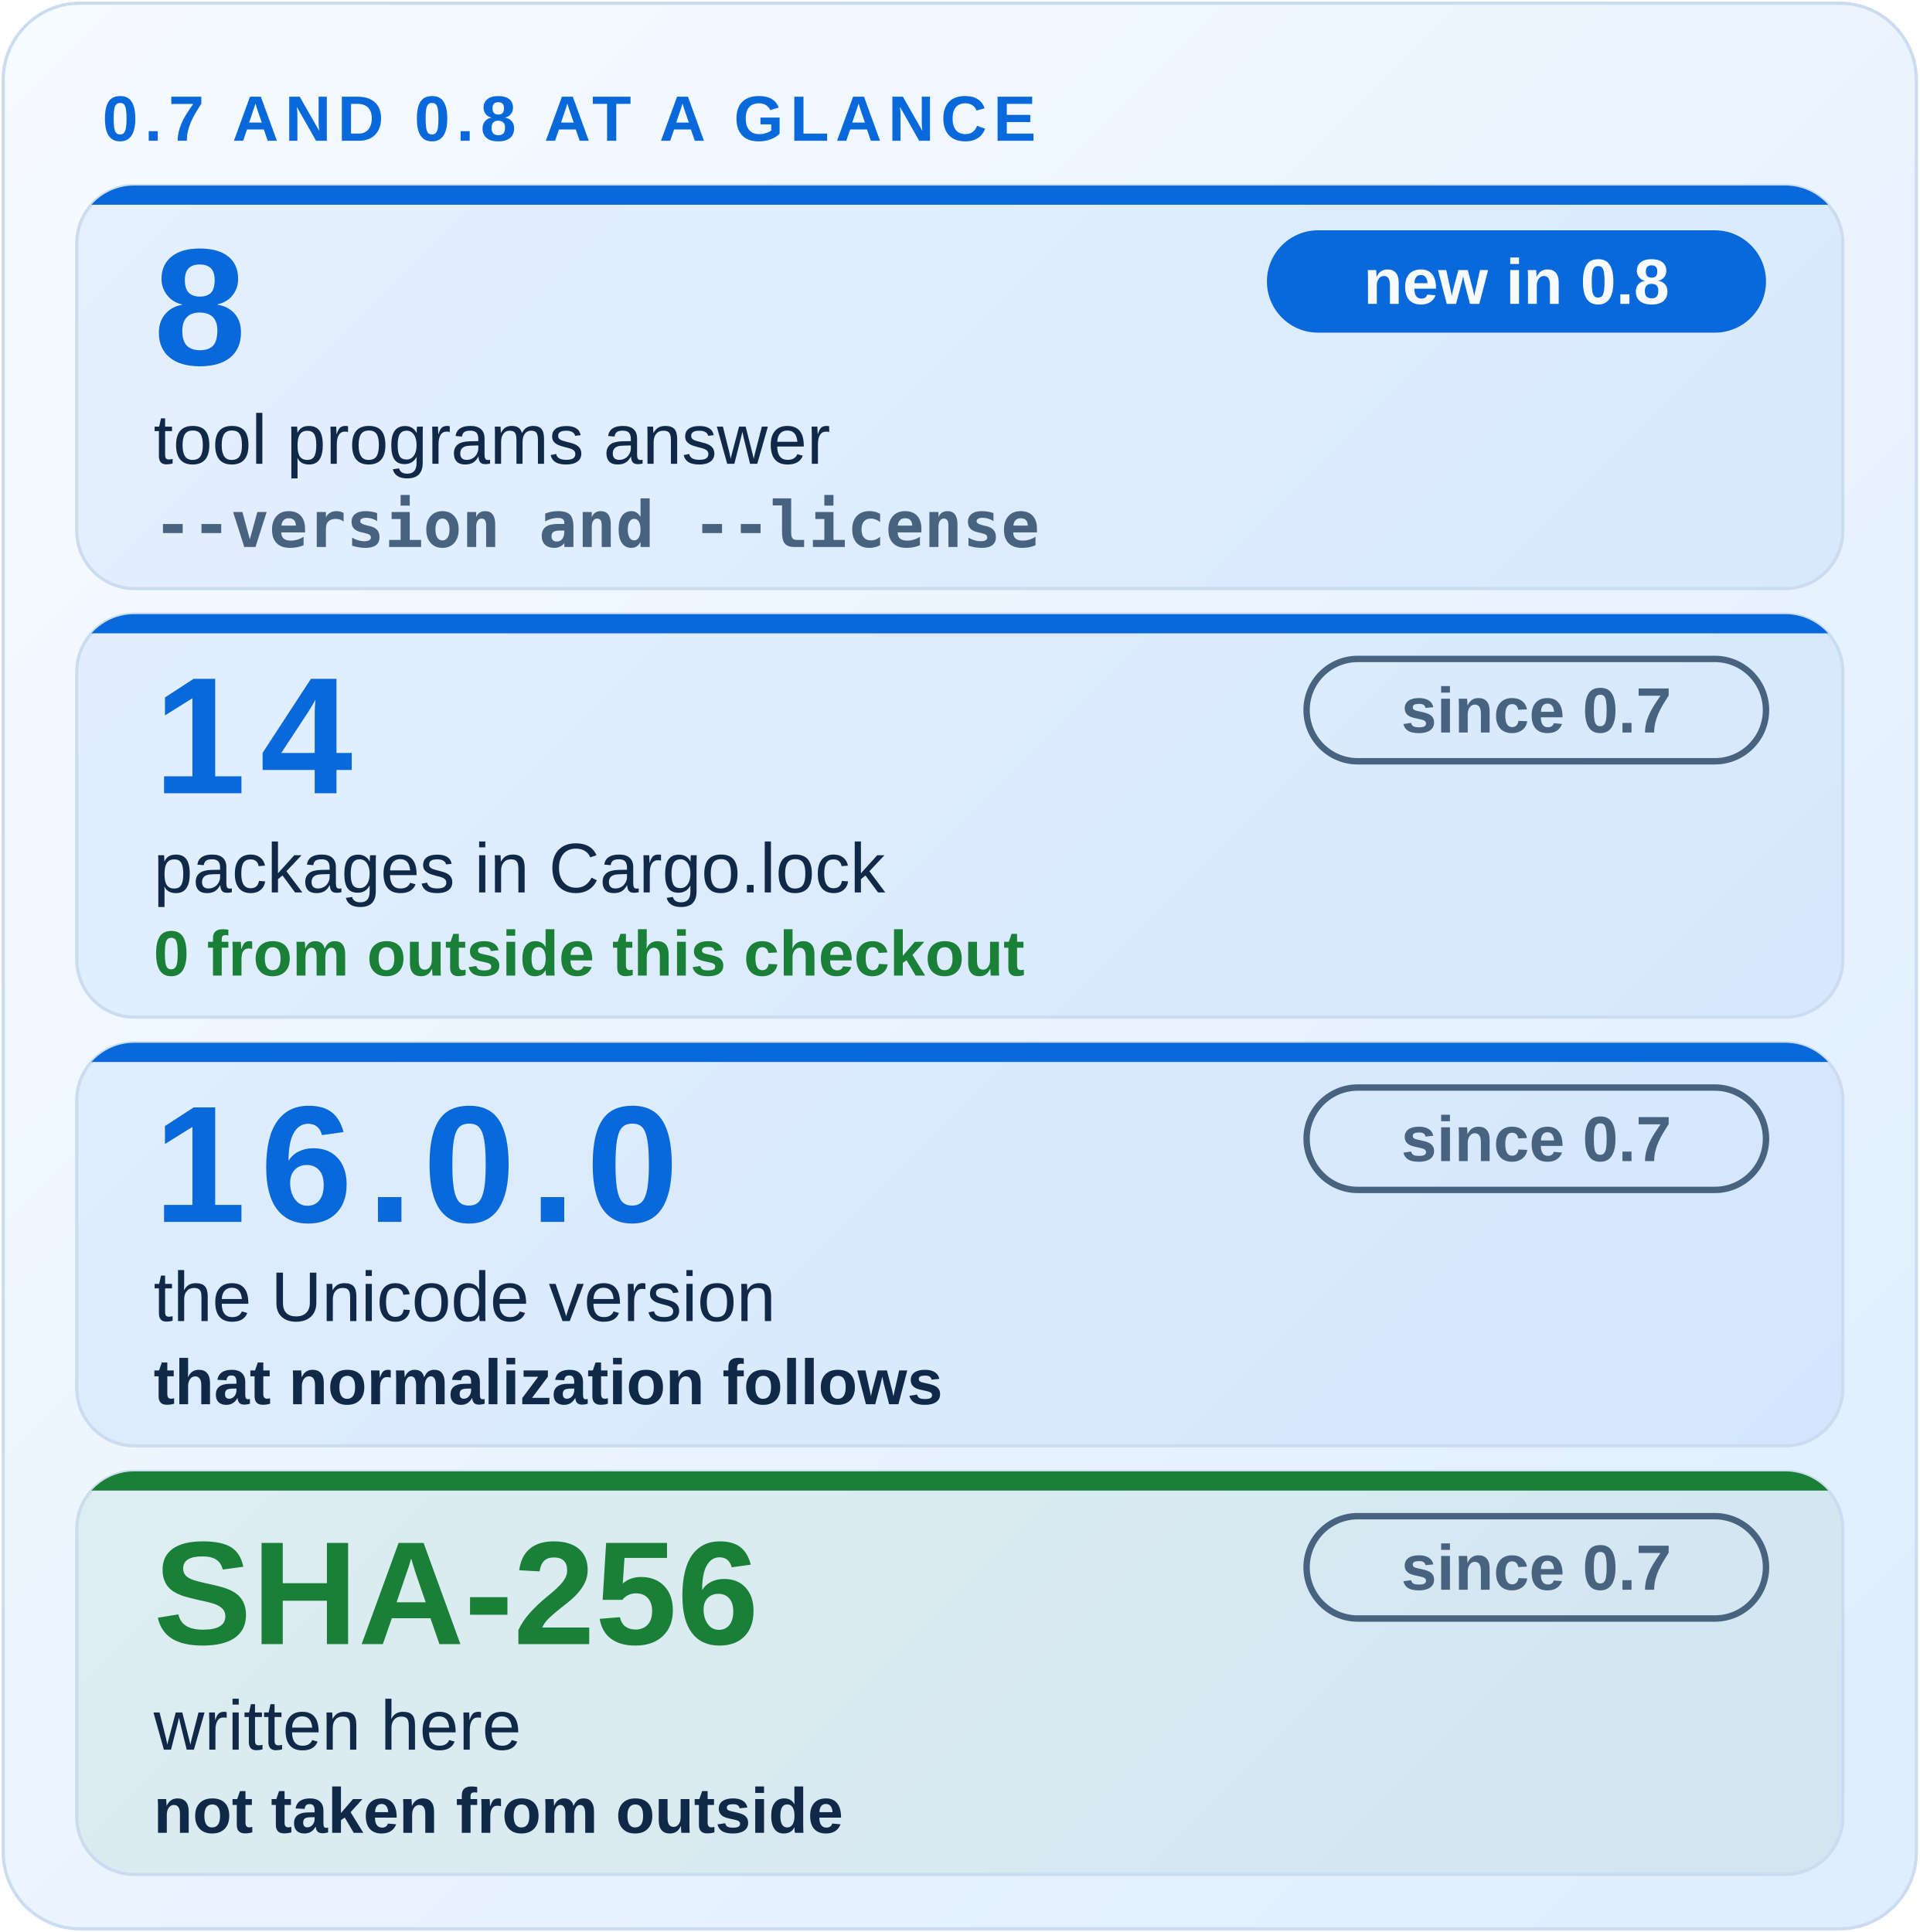
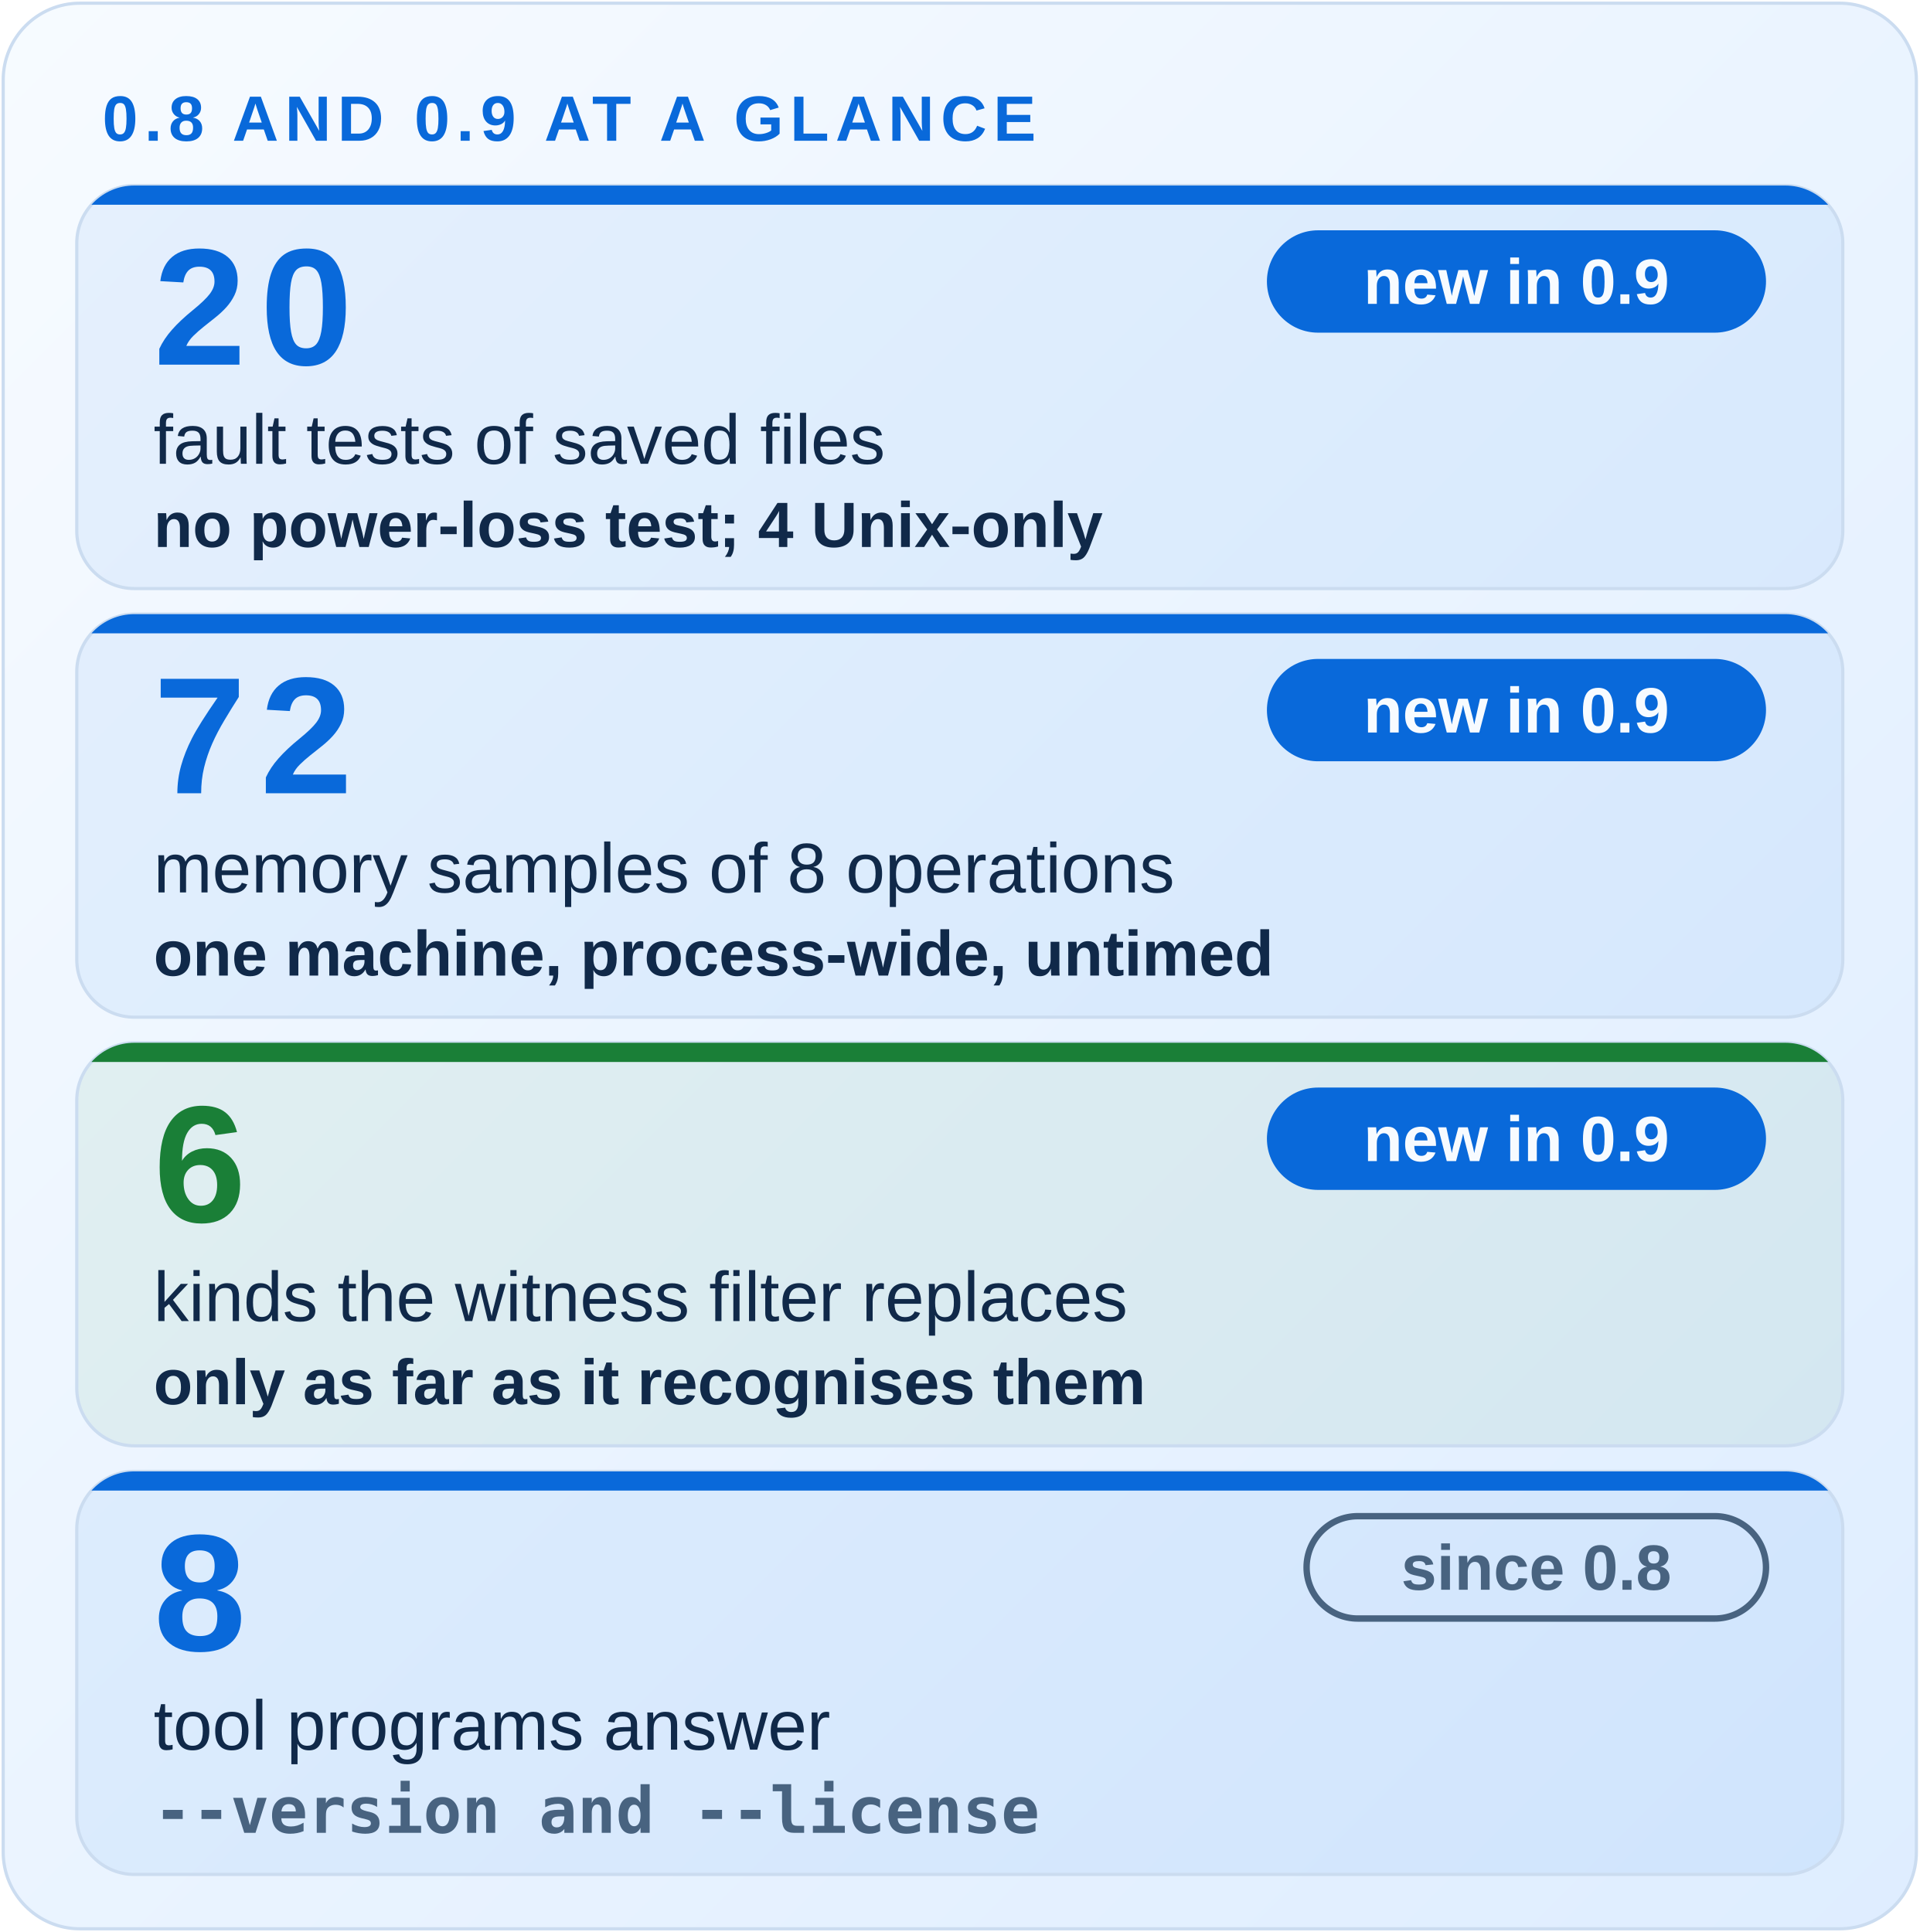
<svg xmlns="http://www.w3.org/2000/svg" width="600" height="604" viewBox="0 0 600 604" role="img" aria-labelledby="t d">
  <style>
svg{font-size:20px}
text{font-family:Arial,Helvetica,sans-serif;fill:#102949}
.mono{font-family:ui-monospace,Consolas,"DejaVu Sans Mono",monospace;fill:#486380}
.kick{font-size:20px;font-weight:700;letter-spacing:2px;fill:#0969da}
- .gt{animation:gprise .7s cubic-bezier(.2,.8,.2,1) both}.gp{animation:gppop .8s cubic-bezier(.2,.8,.2,1) both;transform-box:fill-box;transform-origin:left bottom}.rl{animation-duration:1.4s;animation-timing-function:cubic-bezier(.2,.8,.2,1);animation-fill-mode:both}.ro52s8{animation-name:ro52s8}@keyframes ro52s8{from{transform:translateY(457.6px)}}.ro52s1{animation-name:ro52s1}@keyframes ro52s1{from{transform:translateY(57.2px)}}.ro52s4{animation-name:ro52s4}@keyframes ro52s4{from{transform:translateY(228.8px)}}.ro52s6{animation-name:ro52s6}@keyframes ro52s6{from{transform:translateY(343.2px)}}.ro52s10{animation-name:ro52s10}@keyframes ro52s10{from{transform:translateY(572.0px)}}@keyframes gprise{from{opacity:0;transform:translateY(26px)}to{opacity:1;transform:none}}@keyframes gppop{0%{opacity:0;transform:scale(.6)}70%{opacity:1;transform:scale(1.06)}to{opacity:1;transform:none}}.mut{fill:#486380}.b{font-weight:700}@media (prefers-reduced-motion:reduce){.gt,.gp,.rl,.ro52s8,.ro52s1,.ro52s4,.ro52s6,.ro52s10{animation:none}}
+ .gt{animation:gprise .7s cubic-bezier(.2,.8,.2,1) both}.gp{animation:gppop .8s cubic-bezier(.2,.8,.2,1) both;transform-box:fill-box;transform-origin:left bottom}.rl{animation-duration:1.4s;animation-timing-function:cubic-bezier(.2,.8,.2,1);animation-fill-mode:both}.ro52s2{animation-name:ro52s2}@keyframes ro52s2{from{transform:translateY(114.4px)}}.ro52s10{animation-name:ro52s10}@keyframes ro52s10{from{transform:translateY(572.0px)}}.ro52s7{animation-name:ro52s7}@keyframes ro52s7{from{transform:translateY(400.4px)}}.ro52s6{animation-name:ro52s6}@keyframes ro52s6{from{transform:translateY(343.2px)}}.ro52s8{animation-name:ro52s8}@keyframes ro52s8{from{transform:translateY(457.6px)}}@keyframes gprise{from{opacity:0;transform:translateY(26px)}to{opacity:1;transform:none}}@keyframes gppop{0%{opacity:0;transform:scale(.6)}70%{opacity:1;transform:scale(1.06)}to{opacity:1;transform:none}}.mut{fill:#486380}.b{font-weight:700}@media (prefers-reduced-motion:reduce){.gt,.gp,.rl,.ro52s2,.ro52s10,.ro52s7,.ro52s6,.ro52s8{animation:none}}
</style>
  <defs>
    <linearGradient id="bg" x2="1" y2="1">
      <stop stop-color="#f7fbff" />
      <stop offset="1" stop-color="#deedff" />
    </linearGradient>
    <clipPath id="card">
      <rect x="1" y="1" width="598" height="602" rx="24" />
    </clipPath>
  </defs>
  <rect x="1" y="1" width="598" height="602" rx="24" fill="url(#bg)" stroke="#cbdcf0" />
-   <text class="kick" x="32" y="44">0.7 AND 0.8 AT A GLANCE</text>
+   <text class="kick" x="32" y="44">0.8 AND 0.9 AT A GLANCE</text>
  <g class="gt" style="animation-delay:0.15s">
    <clipPath id="gptile0">
      <rect x="24" y="58" width="552" height="126" rx="18" />
    </clipPath>
    <rect x="24" y="58" width="552" height="126" rx="18" fill="#0969da" fill-opacity=".07" stroke="#cbdcf0" />
    <rect x="24" y="58" width="552" height="6" fill="#0969da" clip-path="url(#gptile0)" />
    <rect x="396.0" y="72" width="156.0" height="32" rx="16" fill="#0969da" />
-     <text x="474.0" y="95" font-size="20" class="b" text-anchor="middle" style="fill:#f7fbff">new in 0.8</text>
-     <g class="roll" aria-label="8" font-size="52" font-weight="700" style="fill:#0969da">
+     <text x="474.0" y="95" font-size="20" class="b" text-anchor="middle" style="fill:#f7fbff">new in 0.9</text>
+     <g class="roll" aria-label="20" font-size="52" font-weight="700" style="fill:#0969da">
      <clipPath id="glroll0">
        <rect x="45.9" y="66.2" width="37.4" height="60.3" />
      </clipPath>
      <g clip-path="url(#glroll0)">
-         <g class="rl ro52s8" style="animation-delay:0.45s">
-           <text x="48.0" y="-343.6" style="fill:#0969da">0</text>
-           <text x="48.0" y="-286.4" style="fill:#0969da">1</text>
-           <text x="48.0" y="-229.2" style="fill:#0969da">2</text>
-           <text x="48.0" y="-172.0" style="fill:#0969da">3</text>
-           <text x="48.0" y="-114.8" style="fill:#0969da">4</text>
-           <text x="48.0" y="-57.6" style="fill:#0969da">5</text>
-           <text x="48.0" y="-0.4" style="fill:#0969da">6</text>
-           <text x="48.0" y="56.8" style="fill:#0969da">7</text>
-           <text class="rf" x="48.0" y="114.0" style="fill:#0969da">8</text>
+         <g class="rl ro52s2" style="animation-delay:0.45s">
+           <text x="48.0" y="-0.4" style="fill:#0969da">0</text>
+           <text x="48.0" y="56.8" style="fill:#0969da">1</text>
+           <text class="rf" x="48.0" y="114.0" style="fill:#0969da">2</text>
+         </g>
+       </g>
+       <clipPath id="glroll1">
+         <rect x="79.2" y="66.2" width="37.4" height="60.3" />
+       </clipPath>
+       <g clip-path="url(#glroll1)">
+         <g class="rl ro52s10" style="animation-delay:0.53s">
+           <text x="81.3" y="-458.0" style="fill:#0969da">0</text>
+           <text x="81.3" y="-400.8" style="fill:#0969da">1</text>
+           <text x="81.3" y="-343.6" style="fill:#0969da">2</text>
+           <text x="81.3" y="-286.4" style="fill:#0969da">3</text>
+           <text x="81.3" y="-229.2" style="fill:#0969da">4</text>
+           <text x="81.3" y="-172.0" style="fill:#0969da">5</text>
+           <text x="81.3" y="-114.8" style="fill:#0969da">6</text>
+           <text x="81.3" y="-57.6" style="fill:#0969da">7</text>
+           <text x="81.3" y="-0.4" style="fill:#0969da">8</text>
+           <text x="81.3" y="56.8" style="fill:#0969da">9</text>
+           <text class="rf" x="81.3" y="114.0" style="fill:#0969da">0</text>
        </g>
      </g>
    </g>
-     <text x="48" y="145" font-size="22">tool programs answer</text>
-     <text class="mono b" x="48" y="171" font-size="20" style="fill:#486380">--version and --license</text>
+     <text x="48" y="145" font-size="22">fault tests of saved files</text>
+     <text class="b" x="48" y="171" font-size="20" style="fill:#102949">no power-loss test; 4 Unix-only</text>
  </g>
  <g class="gt" style="animation-delay:0.45s">
    <clipPath id="gptile1">
      <rect x="24" y="192" width="552" height="126" rx="18" />
    </clipPath>
    <rect x="24" y="192" width="552" height="126" rx="18" fill="#0969da" fill-opacity=".07" stroke="#cbdcf0" />
    <rect x="24" y="192" width="552" height="6" fill="#0969da" clip-path="url(#gptile1)" />
-     <rect x="408.4" y="206" width="143.6" height="32" rx="16" fill="none" stroke="#486380" stroke-width="2" />
-     <text x="480.2" y="229" font-size="20" class="b" text-anchor="middle" style="fill:#486380">since 0.7</text>
-     <g class="roll" aria-label="14" font-size="52" font-weight="700" style="fill:#0969da">
-       <clipPath id="glroll1">
+     <rect x="396.0" y="206" width="156.0" height="32" rx="16" fill="#0969da" />
+     <text x="474.0" y="229" font-size="20" class="b" text-anchor="middle" style="fill:#f7fbff">new in 0.9</text>
+     <g class="roll" aria-label="72" font-size="52" font-weight="700" style="fill:#0969da">
+       <clipPath id="glroll2">
        <rect x="45.9" y="200.2" width="37.4" height="60.3" />
      </clipPath>
-       <g clip-path="url(#glroll1)">
-         <g class="rl ro52s1" style="animation-delay:0.75s">
-           <text x="48.0" y="190.8" style="fill:#0969da">0</text>
-           <text class="rf" x="48.0" y="248.0" style="fill:#0969da">1</text>
+       <g clip-path="url(#glroll2)">
+         <g class="rl ro52s7" style="animation-delay:0.75s">
+           <text x="48.0" y="-152.4" style="fill:#0969da">0</text>
+           <text x="48.0" y="-95.2" style="fill:#0969da">1</text>
+           <text x="48.0" y="-38.0" style="fill:#0969da">2</text>
+           <text x="48.0" y="19.2" style="fill:#0969da">3</text>
+           <text x="48.0" y="76.4" style="fill:#0969da">4</text>
+           <text x="48.0" y="133.6" style="fill:#0969da">5</text>
+           <text x="48.0" y="190.8" style="fill:#0969da">6</text>
+           <text class="rf" x="48.0" y="248.0" style="fill:#0969da">7</text>
        </g>
      </g>
-       <clipPath id="glroll2">
+       <clipPath id="glroll3">
        <rect x="79.2" y="200.2" width="37.4" height="60.3" />
      </clipPath>
-       <g clip-path="url(#glroll2)">
-         <g class="rl ro52s4" style="animation-delay:0.83s">
-           <text x="81.3" y="19.2" style="fill:#0969da">0</text>
-           <text x="81.3" y="76.4" style="fill:#0969da">1</text>
-           <text x="81.3" y="133.6" style="fill:#0969da">2</text>
-           <text x="81.3" y="190.8" style="fill:#0969da">3</text>
-           <text class="rf" x="81.3" y="248.0" style="fill:#0969da">4</text>
+       <g clip-path="url(#glroll3)">
+         <g class="rl ro52s2" style="animation-delay:0.83s">
+           <text x="81.3" y="133.6" style="fill:#0969da">0</text>
+           <text x="81.3" y="190.8" style="fill:#0969da">1</text>
+           <text class="rf" x="81.3" y="248.0" style="fill:#0969da">2</text>
        </g>
      </g>
    </g>
-     <text x="48" y="279" font-size="22">packages in Cargo.lock</text>
-     <text class="b" x="48" y="305" font-size="20" style="fill:#1a7f37">0 from outside this checkout</text>
+     <text x="48" y="279" font-size="22">memory samples of 8 operations</text>
+     <text class="b" x="48" y="305" font-size="20" style="fill:#102949">one machine, process-wide, untimed</text>
  </g>
  <g class="gt" style="animation-delay:0.75s">
    <clipPath id="gptile2">
      <rect x="24" y="326" width="552" height="126" rx="18" />
    </clipPath>
-     <rect x="24" y="326" width="552" height="126" rx="18" fill="#0969da" fill-opacity=".07" stroke="#cbdcf0" />
-     <rect x="24" y="326" width="552" height="6" fill="#0969da" clip-path="url(#gptile2)" />
-     <rect x="408.4" y="340" width="143.6" height="32" rx="16" fill="none" stroke="#486380" stroke-width="2" />
-     <text x="480.2" y="363" font-size="20" class="b" text-anchor="middle" style="fill:#486380">since 0.7</text>
-     <g class="roll" aria-label="16.0.0" font-size="52" font-weight="700" style="fill:#0969da">
-       <clipPath id="glroll3">
+     <rect x="24" y="326" width="552" height="126" rx="18" fill="#1a7f37" fill-opacity=".07" stroke="#cbdcf0" />
+     <rect x="24" y="326" width="552" height="6" fill="#1a7f37" clip-path="url(#gptile2)" />
+     <rect x="396.0" y="340" width="156.0" height="32" rx="16" fill="#0969da" />
+     <text x="474.0" y="363" font-size="20" class="b" text-anchor="middle" style="fill:#f7fbff">new in 0.9</text>
+     <g class="roll" aria-label="6" font-size="52" font-weight="700" style="fill:#1a7f37">
+       <clipPath id="glroll4">
        <rect x="45.9" y="334.2" width="37.4" height="60.3" />
      </clipPath>
-       <g clip-path="url(#glroll3)">
-         <g class="rl ro52s1" style="animation-delay:1.05s">
-           <text x="48.0" y="324.8" style="fill:#0969da">0</text>
-           <text class="rf" x="48.0" y="382.0" style="fill:#0969da">1</text>
-         </g>
-       </g>
-       <clipPath id="glroll4">
-         <rect x="79.2" y="334.2" width="37.4" height="60.3" />
-       </clipPath>
      <g clip-path="url(#glroll4)">
-         <g class="rl ro52s6" style="animation-delay:1.13s">
-           <text x="81.3" y="38.8" style="fill:#0969da">0</text>
-           <text x="81.3" y="96.0" style="fill:#0969da">1</text>
-           <text x="81.3" y="153.2" style="fill:#0969da">2</text>
-           <text x="81.3" y="210.4" style="fill:#0969da">3</text>
-           <text x="81.3" y="267.6" style="fill:#0969da">4</text>
-           <text x="81.3" y="324.8" style="fill:#0969da">5</text>
-           <text class="rf" x="81.3" y="382.0" style="fill:#0969da">6</text>
-         </g>
-       </g>
-       <text class="rf" x="114.6" y="382.0" style="fill:#0969da">.</text>
-       <clipPath id="glroll5">
-         <rect x="130.2" y="334.2" width="37.4" height="60.3" />
-       </clipPath>
-       <g clip-path="url(#glroll5)">
-         <g class="rl ro52s10" style="animation-delay:1.29s">
-           <text x="132.2" y="-190.0" style="fill:#0969da">0</text>
-           <text x="132.2" y="-132.8" style="fill:#0969da">1</text>
-           <text x="132.2" y="-75.6" style="fill:#0969da">2</text>
-           <text x="132.2" y="-18.4" style="fill:#0969da">3</text>
-           <text x="132.2" y="38.8" style="fill:#0969da">4</text>
-           <text x="132.2" y="96.0" style="fill:#0969da">5</text>
-           <text x="132.2" y="153.2" style="fill:#0969da">6</text>
-           <text x="132.2" y="210.4" style="fill:#0969da">7</text>
-           <text x="132.2" y="267.6" style="fill:#0969da">8</text>
-           <text x="132.2" y="324.8" style="fill:#0969da">9</text>
-           <text class="rf" x="132.2" y="382.0" style="fill:#0969da">0</text>
-         </g>
-       </g>
-       <text class="rf" x="165.5" y="382.0" style="fill:#0969da">.</text>
-       <clipPath id="glroll6">
-         <rect x="181.1" y="334.2" width="37.4" height="60.3" />
-       </clipPath>
-       <g clip-path="url(#glroll6)">
-         <g class="rl ro52s10" style="animation-delay:1.45s">
-           <text x="183.2" y="-190.0" style="fill:#0969da">0</text>
-           <text x="183.2" y="-132.8" style="fill:#0969da">1</text>
-           <text x="183.2" y="-75.6" style="fill:#0969da">2</text>
-           <text x="183.2" y="-18.4" style="fill:#0969da">3</text>
-           <text x="183.2" y="38.8" style="fill:#0969da">4</text>
-           <text x="183.2" y="96.0" style="fill:#0969da">5</text>
-           <text x="183.2" y="153.2" style="fill:#0969da">6</text>
-           <text x="183.2" y="210.4" style="fill:#0969da">7</text>
-           <text x="183.2" y="267.6" style="fill:#0969da">8</text>
-           <text x="183.2" y="324.8" style="fill:#0969da">9</text>
-           <text class="rf" x="183.2" y="382.0" style="fill:#0969da">0</text>
+         <g class="rl ro52s6" style="animation-delay:1.05s">
+           <text x="48.0" y="38.8" style="fill:#1a7f37">0</text>
+           <text x="48.0" y="96.0" style="fill:#1a7f37">1</text>
+           <text x="48.0" y="153.2" style="fill:#1a7f37">2</text>
+           <text x="48.0" y="210.4" style="fill:#1a7f37">3</text>
+           <text x="48.0" y="267.6" style="fill:#1a7f37">4</text>
+           <text x="48.0" y="324.8" style="fill:#1a7f37">5</text>
+           <text class="rf" x="48.0" y="382.0" style="fill:#1a7f37">6</text>
        </g>
      </g>
    </g>
-     <text x="48" y="413" font-size="22">the Unicode version</text>
-     <text class="b" x="48" y="439" font-size="20" style="fill:#102949">that normalization follows</text>
+     <text x="48" y="413" font-size="22">kinds the witness filter replaces</text>
+     <text class="b" x="48" y="439" font-size="20" style="fill:#102949">only as far as it recognises them</text>
  </g>
  <g class="gt" style="animation-delay:1.05s">
    <clipPath id="gptile3">
      <rect x="24" y="460" width="552" height="126" rx="18" />
    </clipPath>
-     <rect x="24" y="460" width="552" height="126" rx="18" fill="#1a7f37" fill-opacity=".07" stroke="#cbdcf0" />
-     <rect x="24" y="460" width="552" height="6" fill="#1a7f37" clip-path="url(#gptile3)" />
+     <rect x="24" y="460" width="552" height="126" rx="18" fill="#0969da" fill-opacity=".07" stroke="#cbdcf0" />
+     <rect x="24" y="460" width="552" height="6" fill="#0969da" clip-path="url(#gptile3)" />
    <rect x="408.4" y="474" width="143.6" height="32" rx="16" fill="none" stroke="#486380" stroke-width="2" />
-     <text x="480.2" y="497" font-size="20" class="b" text-anchor="middle" style="fill:#486380">since 0.7</text>
-     <text class="gp" style="animation-delay:1.45s;fill:#1a7f37" x="48" y="514" font-size="46" font-weight="700">SHA-256</text>
-     <text x="48" y="547" font-size="22">written here</text>
-     <text class="b" x="48" y="573" font-size="20" style="fill:#102949">not taken from outside</text>
+     <text x="480.2" y="497" font-size="20" class="b" text-anchor="middle" style="fill:#486380">since 0.8</text>
+     <g class="roll" aria-label="8" font-size="52" font-weight="700" style="fill:#0969da">
+       <clipPath id="glroll5">
+         <rect x="45.9" y="468.2" width="37.4" height="60.3" />
+       </clipPath>
+       <g clip-path="url(#glroll5)">
+         <g class="rl ro52s8" style="animation-delay:1.35s">
+           <text x="48.0" y="58.4" style="fill:#0969da">0</text>
+           <text x="48.0" y="115.6" style="fill:#0969da">1</text>
+           <text x="48.0" y="172.8" style="fill:#0969da">2</text>
+           <text x="48.0" y="230.0" style="fill:#0969da">3</text>
+           <text x="48.0" y="287.2" style="fill:#0969da">4</text>
+           <text x="48.0" y="344.4" style="fill:#0969da">5</text>
+           <text x="48.0" y="401.6" style="fill:#0969da">6</text>
+           <text x="48.0" y="458.8" style="fill:#0969da">7</text>
+           <text class="rf" x="48.0" y="516.0" style="fill:#0969da">8</text>
+         </g>
+       </g>
+     </g>
+     <text x="48" y="547" font-size="22">tool programs answer</text>
+     <text class="mono b" x="48" y="573" font-size="20" style="fill:#486380">--version and --license</text>
  </g>
</svg>
